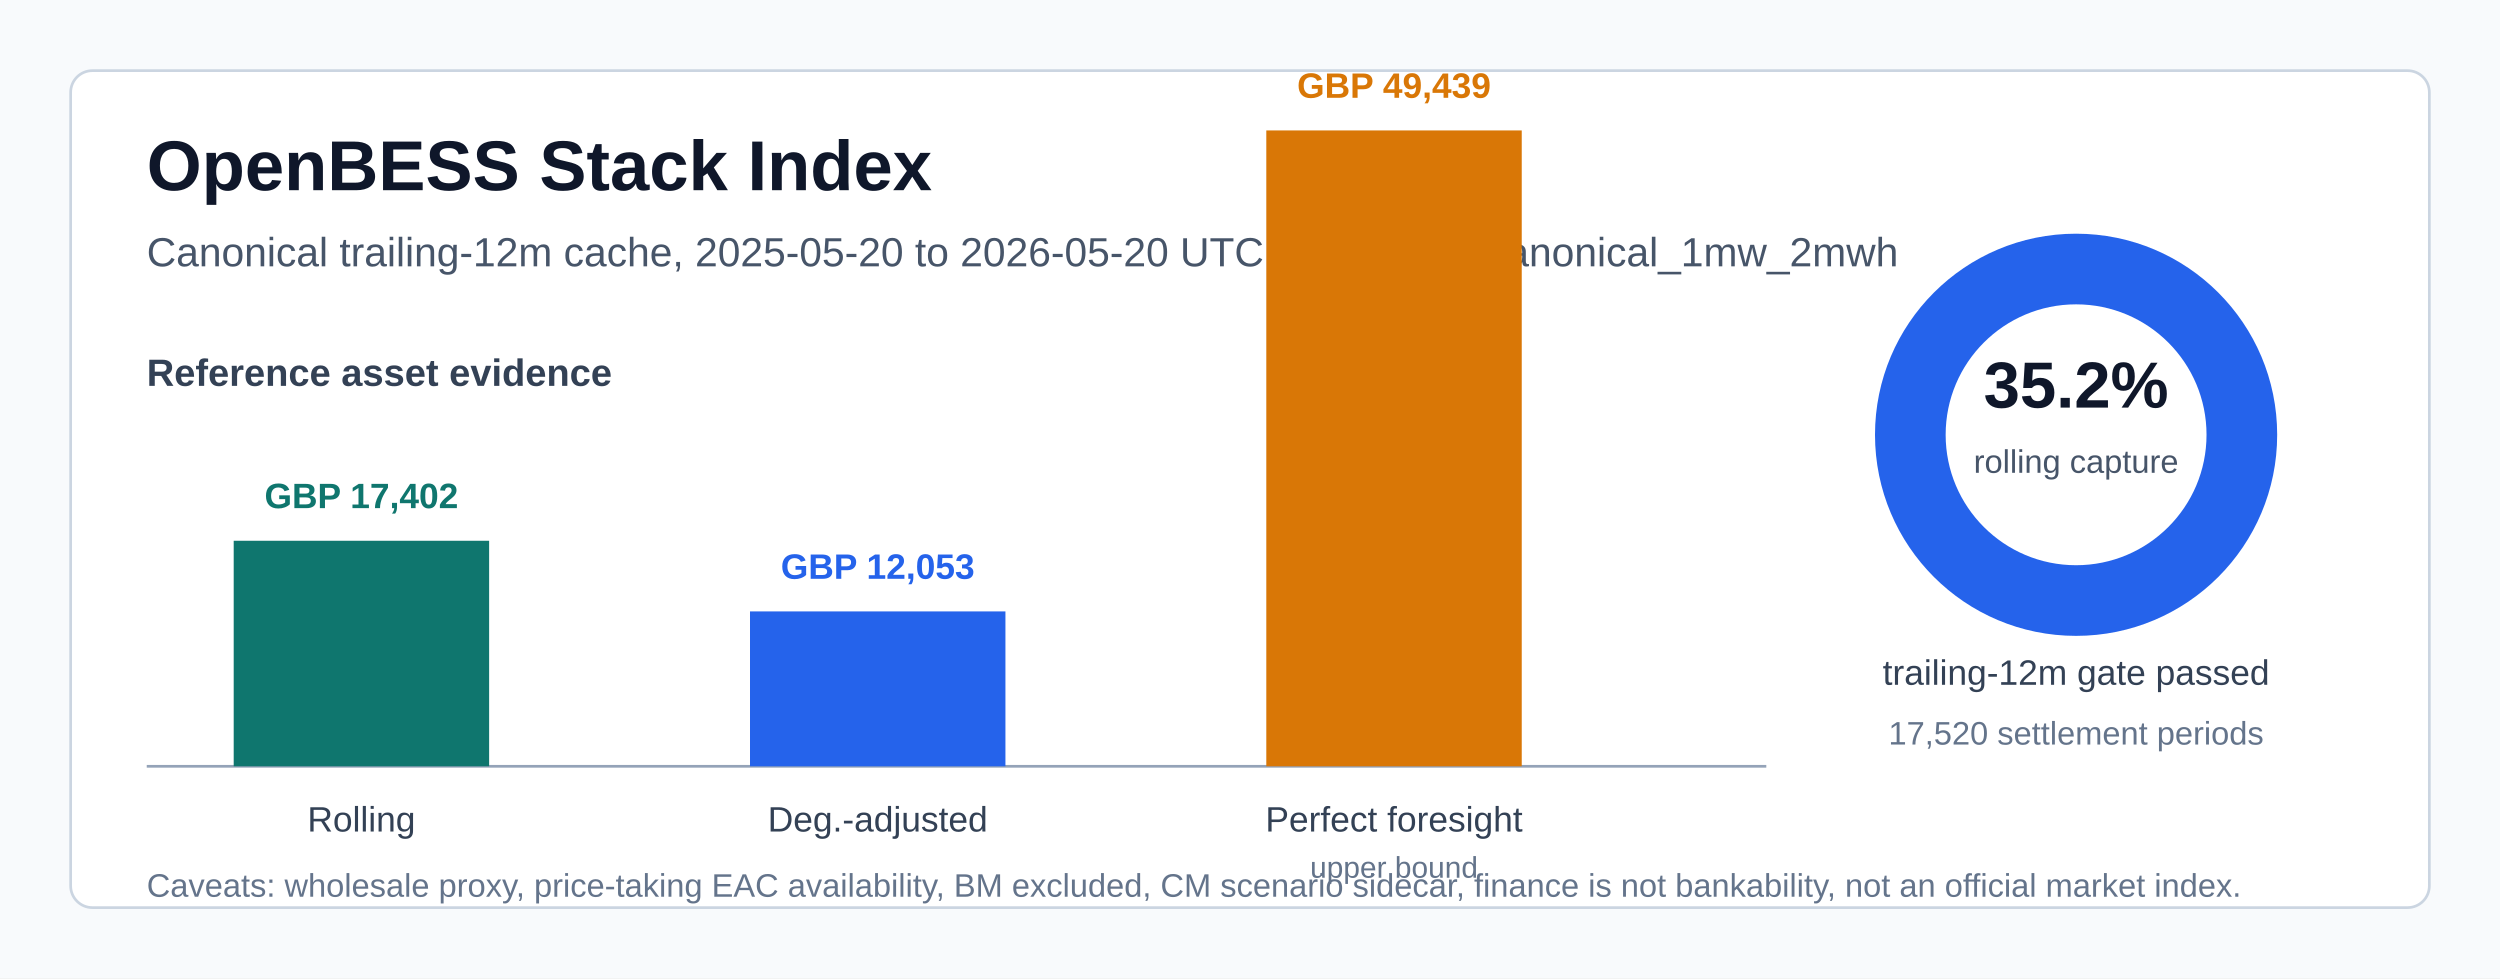
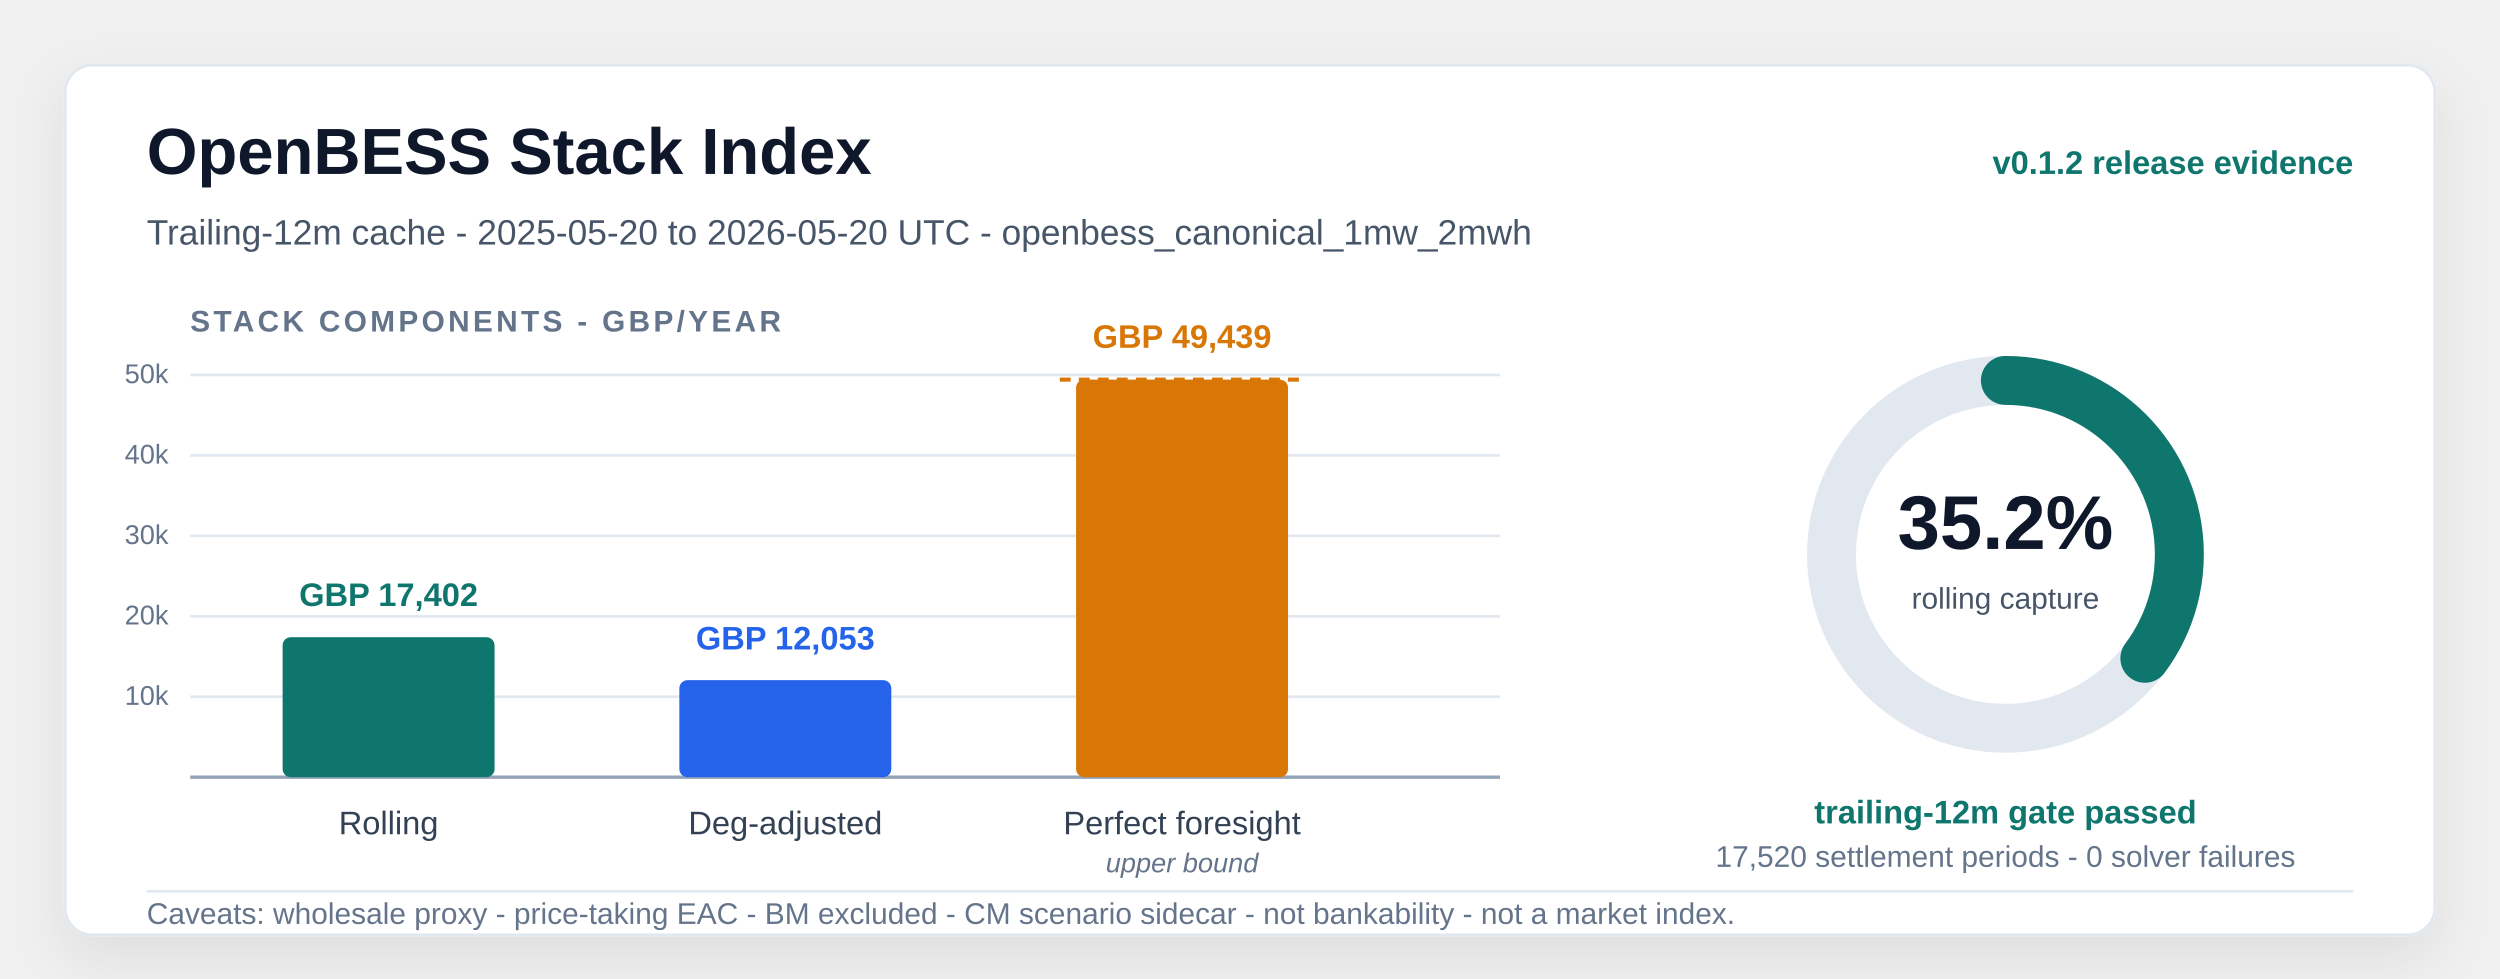
<svg xmlns="http://www.w3.org/2000/svg" width="920" height="360" viewBox="0 0 920 360" role="img" aria-labelledby="title desc">
-   <rect width="920" height="360" fill="#f8fafc" />
-   <rect x="26" y="26" width="868" height="308" rx="8" fill="#ffffff" stroke="#cbd5e1" />
-   <text x="54" y="70" font-family="Arial, sans-serif" font-size="26" font-weight="700" fill="#0f172a">OpenBESS Stack Index</text>
-   <text x="54" y="98" font-family="Arial, sans-serif" font-size="15" fill="#475569">Canonical trailing-12m cache, 2025-05-20 to 2026-05-20 UTC, openbess_canonical_1mw_2mwh</text>
-   <text x="54" y="142" font-family="Arial, sans-serif" font-size="14" font-weight="700" fill="#334155">Reference asset evidence</text>
-   <line x1="54" y1="282" x2="650" y2="282" stroke="#94a3b8" />
-   <rect x="86" y="199" width="94" height="83" fill="#0f766e" />
-   <text x="133" y="306" font-family="Arial, sans-serif" font-size="13" text-anchor="middle" fill="#334155">Rolling</text>
-   <text x="133" y="187" font-family="Arial, sans-serif" font-size="13" font-weight="700" text-anchor="middle" fill="#0f766e">GBP 17,402</text>
-   <rect x="276" y="225" width="94" height="57" fill="#2563eb" />
-   <text x="323" y="306" font-family="Arial, sans-serif" font-size="13" text-anchor="middle" fill="#334155">Deg.-adjusted</text>
-   <text x="323" y="213" font-family="Arial, sans-serif" font-size="13" font-weight="700" text-anchor="middle" fill="#2563eb">GBP 12,053</text>
-   <rect x="466" y="48" width="94" height="234" fill="#d97706" />
-   <text x="513" y="306" font-family="Arial, sans-serif" font-size="13" text-anchor="middle" fill="#334155">Perfect foresight</text>
-   <text x="513" y="36" font-family="Arial, sans-serif" font-size="13" font-weight="700" text-anchor="middle" fill="#d97706">GBP 49,439</text>
-   <text x="513" y="323" font-family="Arial, sans-serif" font-size="11" text-anchor="middle" fill="#64748b">upper bound</text>
-   <rect x="690" y="86" width="148" height="148" rx="74" fill="#2563eb" />
-   <circle cx="764" cy="160" r="48" fill="#ffffff" />
-   <text x="764" y="150" font-family="Arial, sans-serif" font-size="24" font-weight="700" text-anchor="middle" fill="#0f172a">35.2%</text>
-   <text x="764" y="174" font-family="Arial, sans-serif" font-size="12" text-anchor="middle" fill="#475569">rolling capture</text>
-   <text x="764" y="252" font-family="Arial, sans-serif" font-size="13" text-anchor="middle" fill="#334155">trailing-12m gate passed</text>
-   <text x="764" y="274" font-family="Arial, sans-serif" font-size="12" text-anchor="middle" fill="#64748b">17,520 settlement periods</text>
-   <text x="54" y="330" font-family="Arial, sans-serif" font-size="12" fill="#64748b">Caveats: wholesale proxy, price-taking EAC availability, BM excluded, CM scenario sidecar, finance is not bankability, not an official market index.</text>
+   <defs>
+     <filter id="cardShadow" x="-5%" y="-8%" width="110%" height="116%">
+       <feDropShadow dx="0" dy="8" stdDeviation="10" flood-color="#0f172a" flood-opacity="0.08" />
+     </filter>
+   </defs>
+   <rect x="24" y="24" width="872" height="320" rx="10" fill="#ffffff" stroke="#e2e8f0" filter="url(#cardShadow)" />
+   <text x="54" y="64" font-family="Arial, sans-serif" font-size="24" font-weight="700" fill="#0f172a">OpenBESS Stack Index</text>
+   <text x="54" y="90" font-family="Arial, sans-serif" font-size="13" fill="#475569">Trailing-12m cache - 2025-05-20 to 2026-05-20 UTC - openbess_canonical_1mw_2mwh</text>
+   <text x="866" y="64" font-family="Arial, sans-serif" font-size="12" font-weight="700" text-anchor="end" fill="#0f766e">v0.1.2 release evidence</text>
+   <text x="70" y="122" font-family="Arial, sans-serif" font-size="11" font-weight="700" letter-spacing="1.2" fill="#64748b">STACK COMPONENTS - GBP/YEAR</text>
+   <g stroke="#e2e8f0" stroke-width="1">
+     <line x1="70" y1="256.4" x2="552" y2="256.4" />
+     <line x1="70" y1="226.8" x2="552" y2="226.8" />
+     <line x1="70" y1="197.2" x2="552" y2="197.2" />
+     <line x1="70" y1="167.6" x2="552" y2="167.6" />
+     <line x1="70" y1="138.0" x2="552" y2="138.0" />
+   </g>
+   <g font-family="Arial, sans-serif" font-size="10" text-anchor="end" fill="#64748b">
+     <text x="62" y="259.4">10k</text>
+     <text x="62" y="229.8">20k</text>
+     <text x="62" y="200.2">30k</text>
+     <text x="62" y="170.6">40k</text>
+     <text x="62" y="141.0">50k</text>
+   </g>
+   <line x1="70" y1="286" x2="552" y2="286" stroke="#94a3b8" stroke-width="1.25" />
+   <g font-family="Arial, sans-serif">
+     <rect x="104" y="234.5" width="78" height="51.5" rx="3" fill="#0f766e" />
+     <text x="143" y="223" font-size="12" font-weight="700" text-anchor="middle" fill="#0f766e">GBP 17,402</text>
+     <text x="143" y="307" font-size="12" text-anchor="middle" fill="#334155">Rolling</text>
+     <rect x="250" y="250.3" width="78" height="35.7" rx="3" fill="#2563eb" />
+     <text x="289" y="239" font-size="12" font-weight="700" text-anchor="middle" fill="#2563eb">GBP 12,053</text>
+     <text x="289" y="307" font-size="12" text-anchor="middle" fill="#334155">Deg-adjusted</text>
+     <rect x="396" y="139.7" width="78" height="146.3" rx="3" fill="#d97706" />
+     <line x1="390" y1="139.7" x2="480" y2="139.7" stroke="#d97706" stroke-width="1.5" stroke-dasharray="4 3" />
+     <text x="435" y="128" font-size="12" font-weight="700" text-anchor="middle" fill="#d97706">GBP 49,439</text>
+     <text x="435" y="307" font-size="12" text-anchor="middle" fill="#334155">Perfect foresight</text>
+     <text x="435" y="321" font-size="10" font-style="italic" text-anchor="middle" fill="#64748b">upper bound</text>
+   </g>
+   <g font-family="Arial, sans-serif">
+     <circle cx="738" cy="204" r="64" fill="none" stroke="#e2e8f0" stroke-width="18" />
+     <circle cx="738" cy="204" r="64" fill="none" stroke="#0f766e" stroke-width="18" stroke-linecap="round" stroke-dasharray="141.55 260.57" transform="rotate(-90 738 204)" />
+     <text x="738" y="202" font-size="28" font-weight="700" text-anchor="middle" fill="#0f172a">35.2%</text>
+     <text x="738" y="224" font-size="11" text-anchor="middle" fill="#475569">rolling capture</text>
+     <text x="738" y="303" font-size="12" font-weight="700" text-anchor="middle" fill="#0f766e">trailing-12m gate passed</text>
+     <text x="738" y="319" font-size="11" text-anchor="middle" fill="#64748b">17,520 settlement periods - 0 solver failures</text>
+   </g>
+   <line x1="54" y1="328" x2="866" y2="328" stroke="#e2e8f0" stroke-width="1" />
+   <text x="54" y="340" font-family="Arial, sans-serif" font-size="11" fill="#64748b">Caveats: wholesale proxy - price-taking EAC - BM excluded - CM scenario sidecar - not bankability - not a market index.</text>
</svg>
